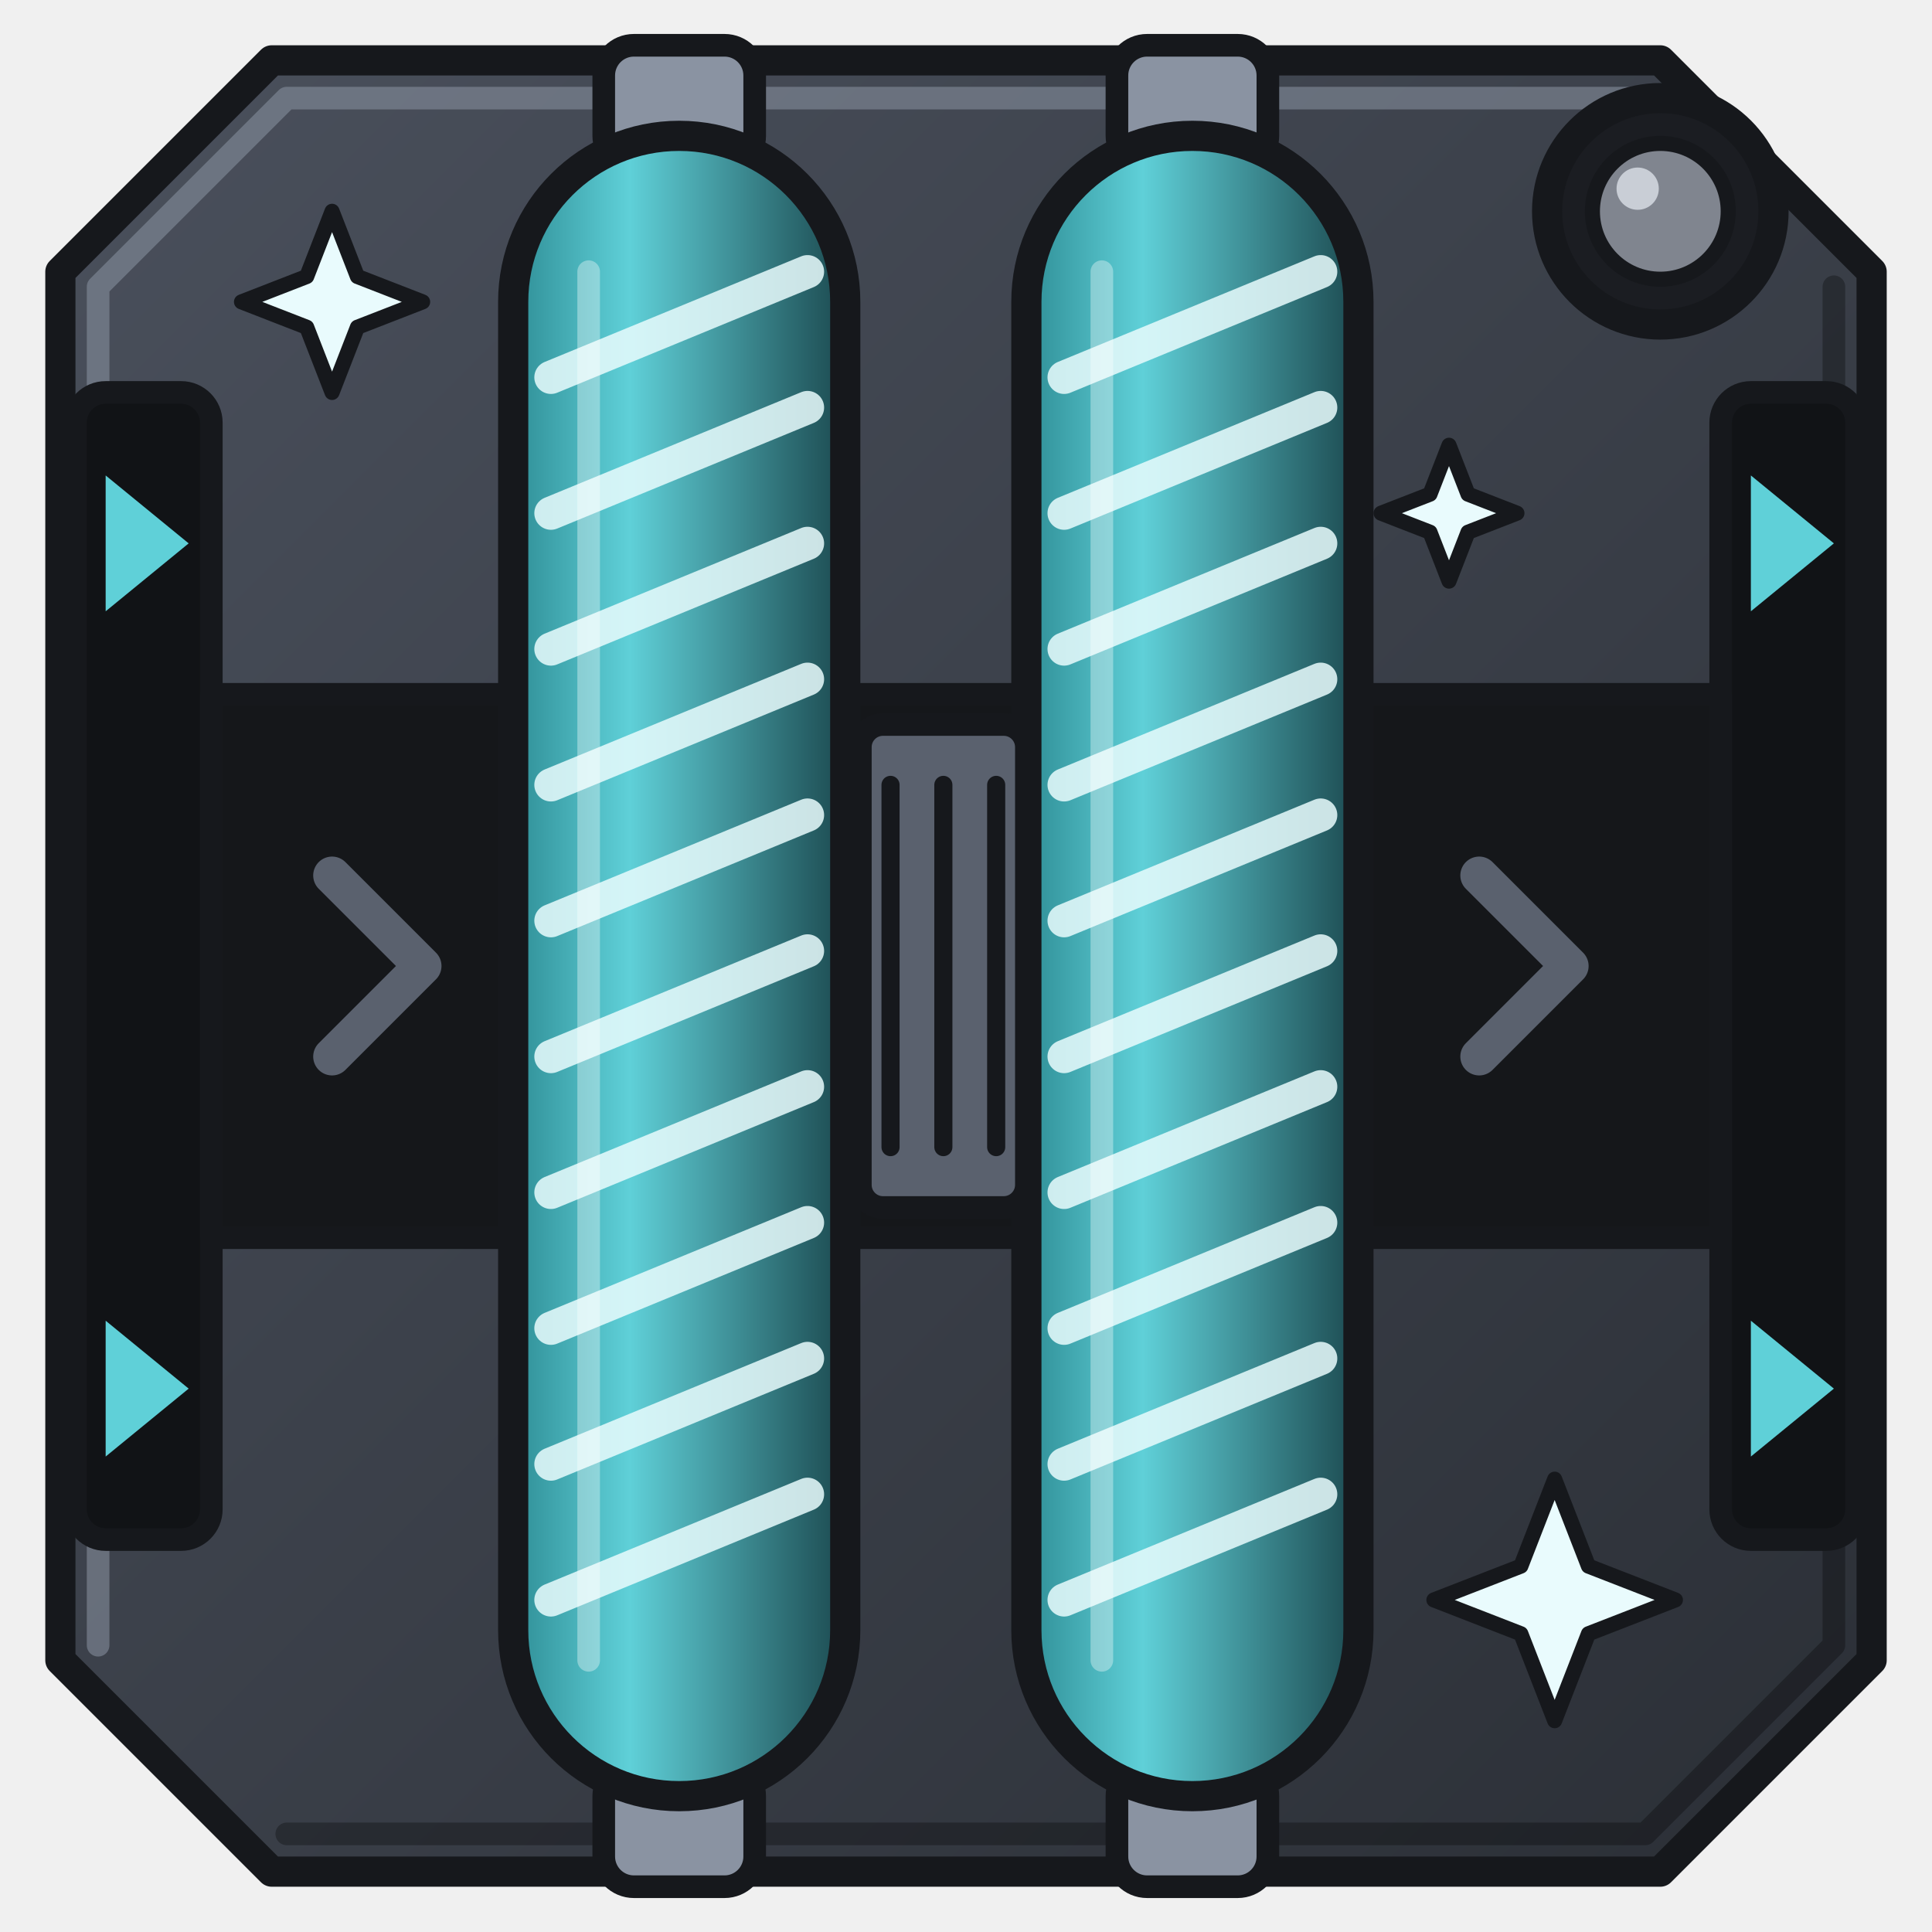
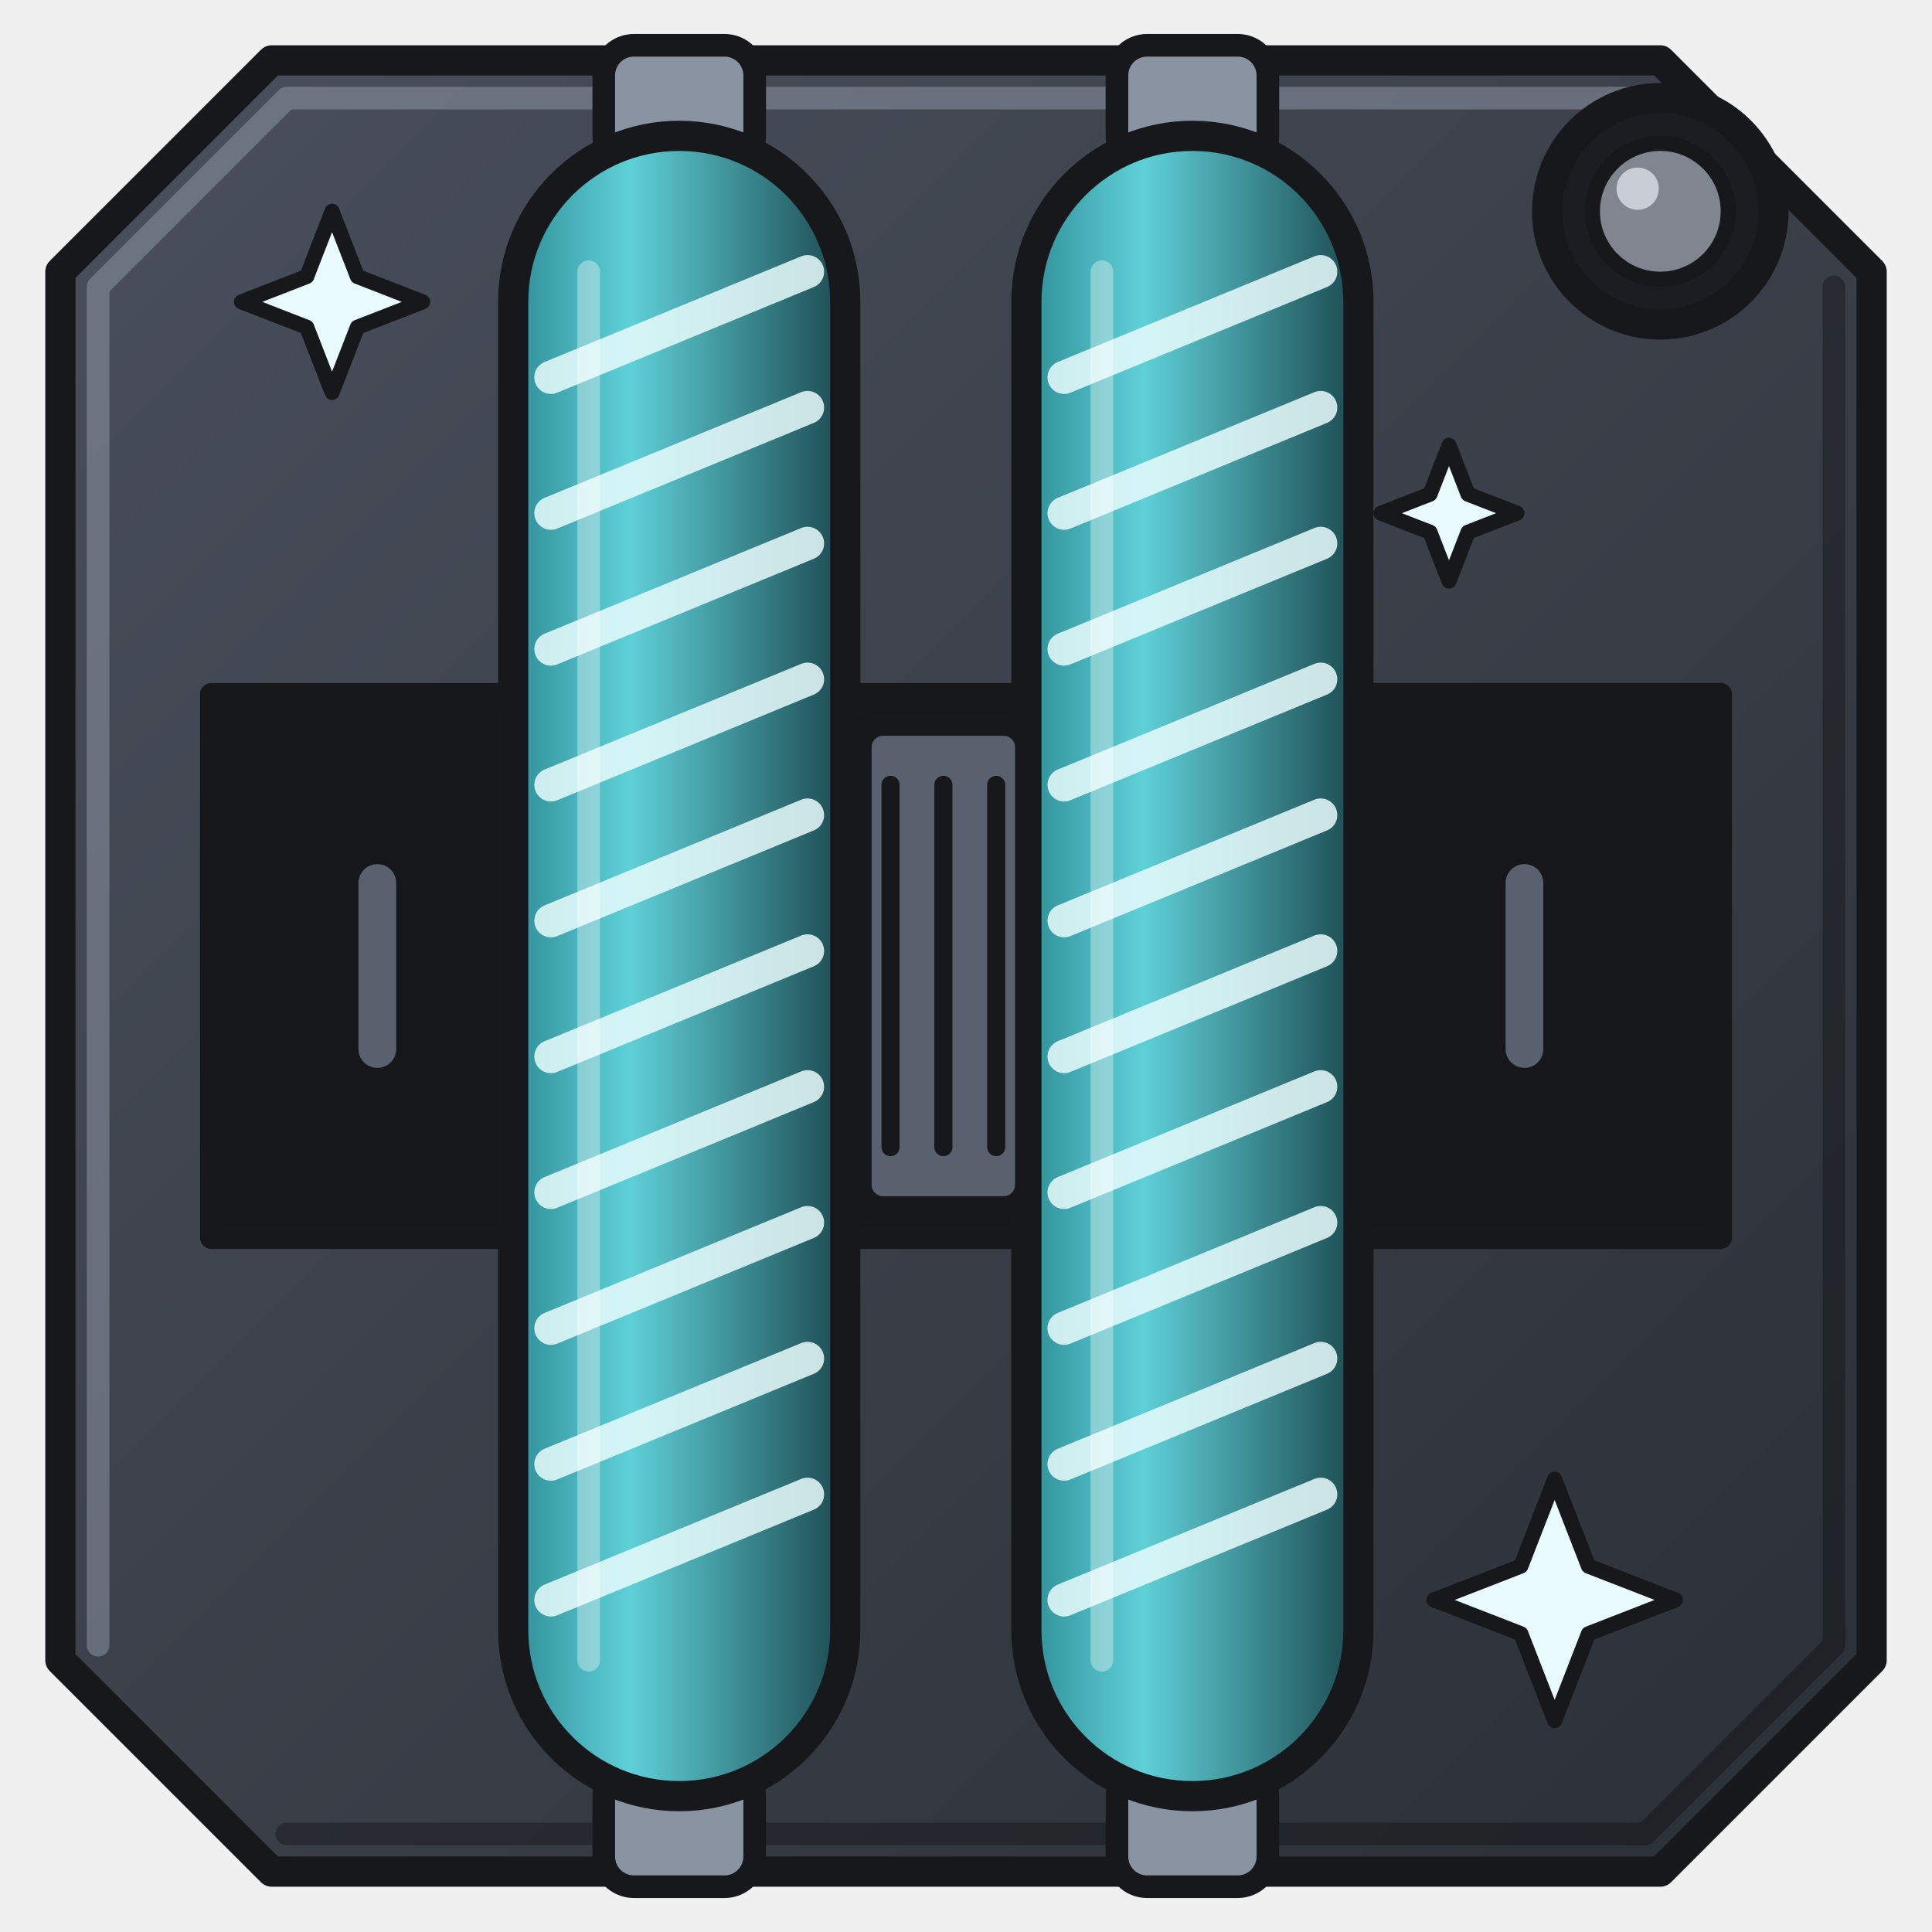
<svg xmlns="http://www.w3.org/2000/svg" width="128" height="128" viewBox="0 0 128 128">
  <defs>
    <linearGradient id="gb" x1="0" y1="0" x2="1" y2="1">
      <stop offset="0" stop-color="#4A505C" />
      <stop offset="1" stop-color="#2B2F36" />
    </linearGradient>
    <linearGradient id="gs" x1="0" y1="0" x2="1" y2="1">
      <stop offset="0" stop-color="#727B8A" />
      <stop offset="1" stop-color="#474D58" />
    </linearGradient>
    <linearGradient id="roll" x1="0" y1="0" x2="1" y2="0">
      <stop offset="0" stop-color="#2F8E96" />
      <stop offset="0.35" stop-color="#5FD0D8" />
      <stop offset="1" stop-color="#1C4A50" />
    </linearGradient>
  </defs>
  <path d="M18,4 L110,4 L124,18 L124,110 L110,124 L18,124 L4,110 L4,18 Z" fill="url(#gb)" stroke="#16181C" stroke-width="2" stroke-linejoin="round" stroke-linecap="round" />
  <path d="M19,6.5 H109 M6.5,19 V109 M19,6.5 L6.5,19" fill="none" stroke="#8A93A2" stroke-width="1.5" stroke-linejoin="round" stroke-linecap="round" opacity="0.55" />
  <path d="M19,121.5 H109 M121.5,19 V109 M109,121.5 L121.5,109" fill="none" stroke="#000000" stroke-width="1.5" stroke-linejoin="round" stroke-linecap="round" opacity="0.3" />
-   <rect x="5" y="26" width="9" height="76" rx="2" fill="#111316" stroke="#16181C" stroke-width="1.5" stroke-linejoin="round" stroke-linecap="round" />
-   <path d="M7,31.5 L12.5,36 L7,40.5 Z" fill="#5FD0D8" />
-   <path d="M7,87.5 L12.5,92 L7,96.5 Z" fill="#5FD0D8" />
-   <rect x="114" y="26" width="9" height="76" rx="2" fill="#111316" stroke="#16181C" stroke-width="1.5" stroke-linejoin="round" stroke-linecap="round" />
-   <path d="M116,31.5 L121.5,36 L116,40.5 Z" fill="#5FD0D8" />
-   <path d="M116,87.5 L121.5,92 L116,96.5 Z" fill="#5FD0D8" />
  <rect x="14" y="46" width="100" height="36" fill="#15171A" stroke="#16181C" stroke-width="1.5" stroke-linejoin="round" stroke-linecap="round" />
-   <path d="M22,58 L28,64 L22,70 M98,58 L104,64 L98,70" fill="none" stroke="#5A616E" stroke-width="2.5" stroke-linejoin="round" stroke-linecap="round" />
+   <path d="M25,58.5 L25,69.5 M101,58.5 L101,69.5" fill="none" stroke="#5A616E" stroke-width="2.5" stroke-linejoin="round" stroke-linecap="round" />
  <rect x="40" y="3" width="10" height="8" rx="2" fill="#8A93A2" stroke="#16181C" stroke-width="1.5" stroke-linejoin="round" stroke-linecap="round" />
  <rect x="40" y="117" width="10" height="8" rx="2" fill="#8A93A2" stroke="#16181C" stroke-width="1.5" stroke-linejoin="round" stroke-linecap="round" />
  <rect x="34" y="9" width="22" height="110" rx="11" fill="url(#roll)" stroke="#16181C" stroke-width="2" stroke-linejoin="round" stroke-linecap="round" />
  <path d="M36.5,25 L53.5,18 M36.5,34 L53.5,27 M36.5,43 L53.5,36 M36.5,52 L53.5,45 M36.5,61 L53.5,54 M36.5,70 L53.5,63 M36.5,79 L53.5,72 M36.5,88 L53.5,81 M36.5,97 L53.5,90 M36.5,106 L53.5,99 " fill="none" stroke="#E9FBFD" stroke-width="2.2" stroke-linejoin="round" stroke-linecap="round" opacity="0.85" />
  <path d="M39,18 V110" fill="none" stroke="#FFFFFF" stroke-width="1.5" stroke-linejoin="round" stroke-linecap="round" opacity="0.35" />
  <rect x="74" y="3" width="10" height="8" rx="2" fill="#8A93A2" stroke="#16181C" stroke-width="1.5" stroke-linejoin="round" stroke-linecap="round" />
  <rect x="74" y="117" width="10" height="8" rx="2" fill="#8A93A2" stroke="#16181C" stroke-width="1.5" stroke-linejoin="round" stroke-linecap="round" />
  <rect x="68" y="9" width="22" height="110" rx="11" fill="url(#roll)" stroke="#16181C" stroke-width="2" stroke-linejoin="round" stroke-linecap="round" />
  <path d="M70.5,25 L87.5,18 M70.5,34 L87.5,27 M70.5,43 L87.5,36 M70.5,52 L87.5,45 M70.5,61 L87.5,54 M70.5,70 L87.5,63 M70.5,79 L87.5,72 M70.5,88 L87.5,81 M70.5,97 L87.5,90 M70.5,106 L87.5,99 " fill="none" stroke="#E9FBFD" stroke-width="2.2" stroke-linejoin="round" stroke-linecap="round" opacity="0.85" />
  <path d="M73,18 V110" fill="none" stroke="#FFFFFF" stroke-width="1.5" stroke-linejoin="round" stroke-linecap="round" opacity="0.35" />
  <rect x="57" y="48" width="11" height="32" rx="1.5" fill="#5A616E" stroke="#16181C" stroke-width="1.5" stroke-linejoin="round" stroke-linecap="round" />
  <path d="M59,52 V76 M62.5,52 V76 M66,52 V76 " fill="none" stroke="#16181C" stroke-width="1.2" stroke-linejoin="round" stroke-linecap="round" />
  <path d="M103,98 L105.24,103.76 L111,106 L105.24,108.24 L103,114 L100.76,108.24 L95,106 L100.76,103.76 Z" fill="#E9FBFD" stroke="#16181C" stroke-width="1" stroke-linejoin="round" stroke-linecap="round" />
  <path d="M22,14 L23.68,18.32 L28,20 L23.68,21.68 L22,26 L20.32,21.68 L16,20 L20.32,18.32 Z" fill="#E9FBFD" stroke="#16181C" stroke-width="1" stroke-linejoin="round" stroke-linecap="round" />
  <path d="M96,29.5 L97.26,32.74 L100.5,34 L97.26,35.26 L96,38.5 L94.74,35.26 L91.5,34 L94.74,32.74 Z" fill="#E9FBFD" stroke="#16181C" stroke-width="1" stroke-linejoin="round" stroke-linecap="round" />
  <circle cx="110" cy="14" r="7.5" fill="#1B1D22" stroke="#16181C" stroke-width="2" stroke-linejoin="round" stroke-linecap="round" />
  <circle cx="110" cy="14" r="4.5" fill="#80858F" stroke="#16181C" stroke-width="1" stroke-linejoin="round" stroke-linecap="round" />
  <circle cx="108.5" cy="12.5" r="1.4" fill="#C9CED6" />
</svg>
